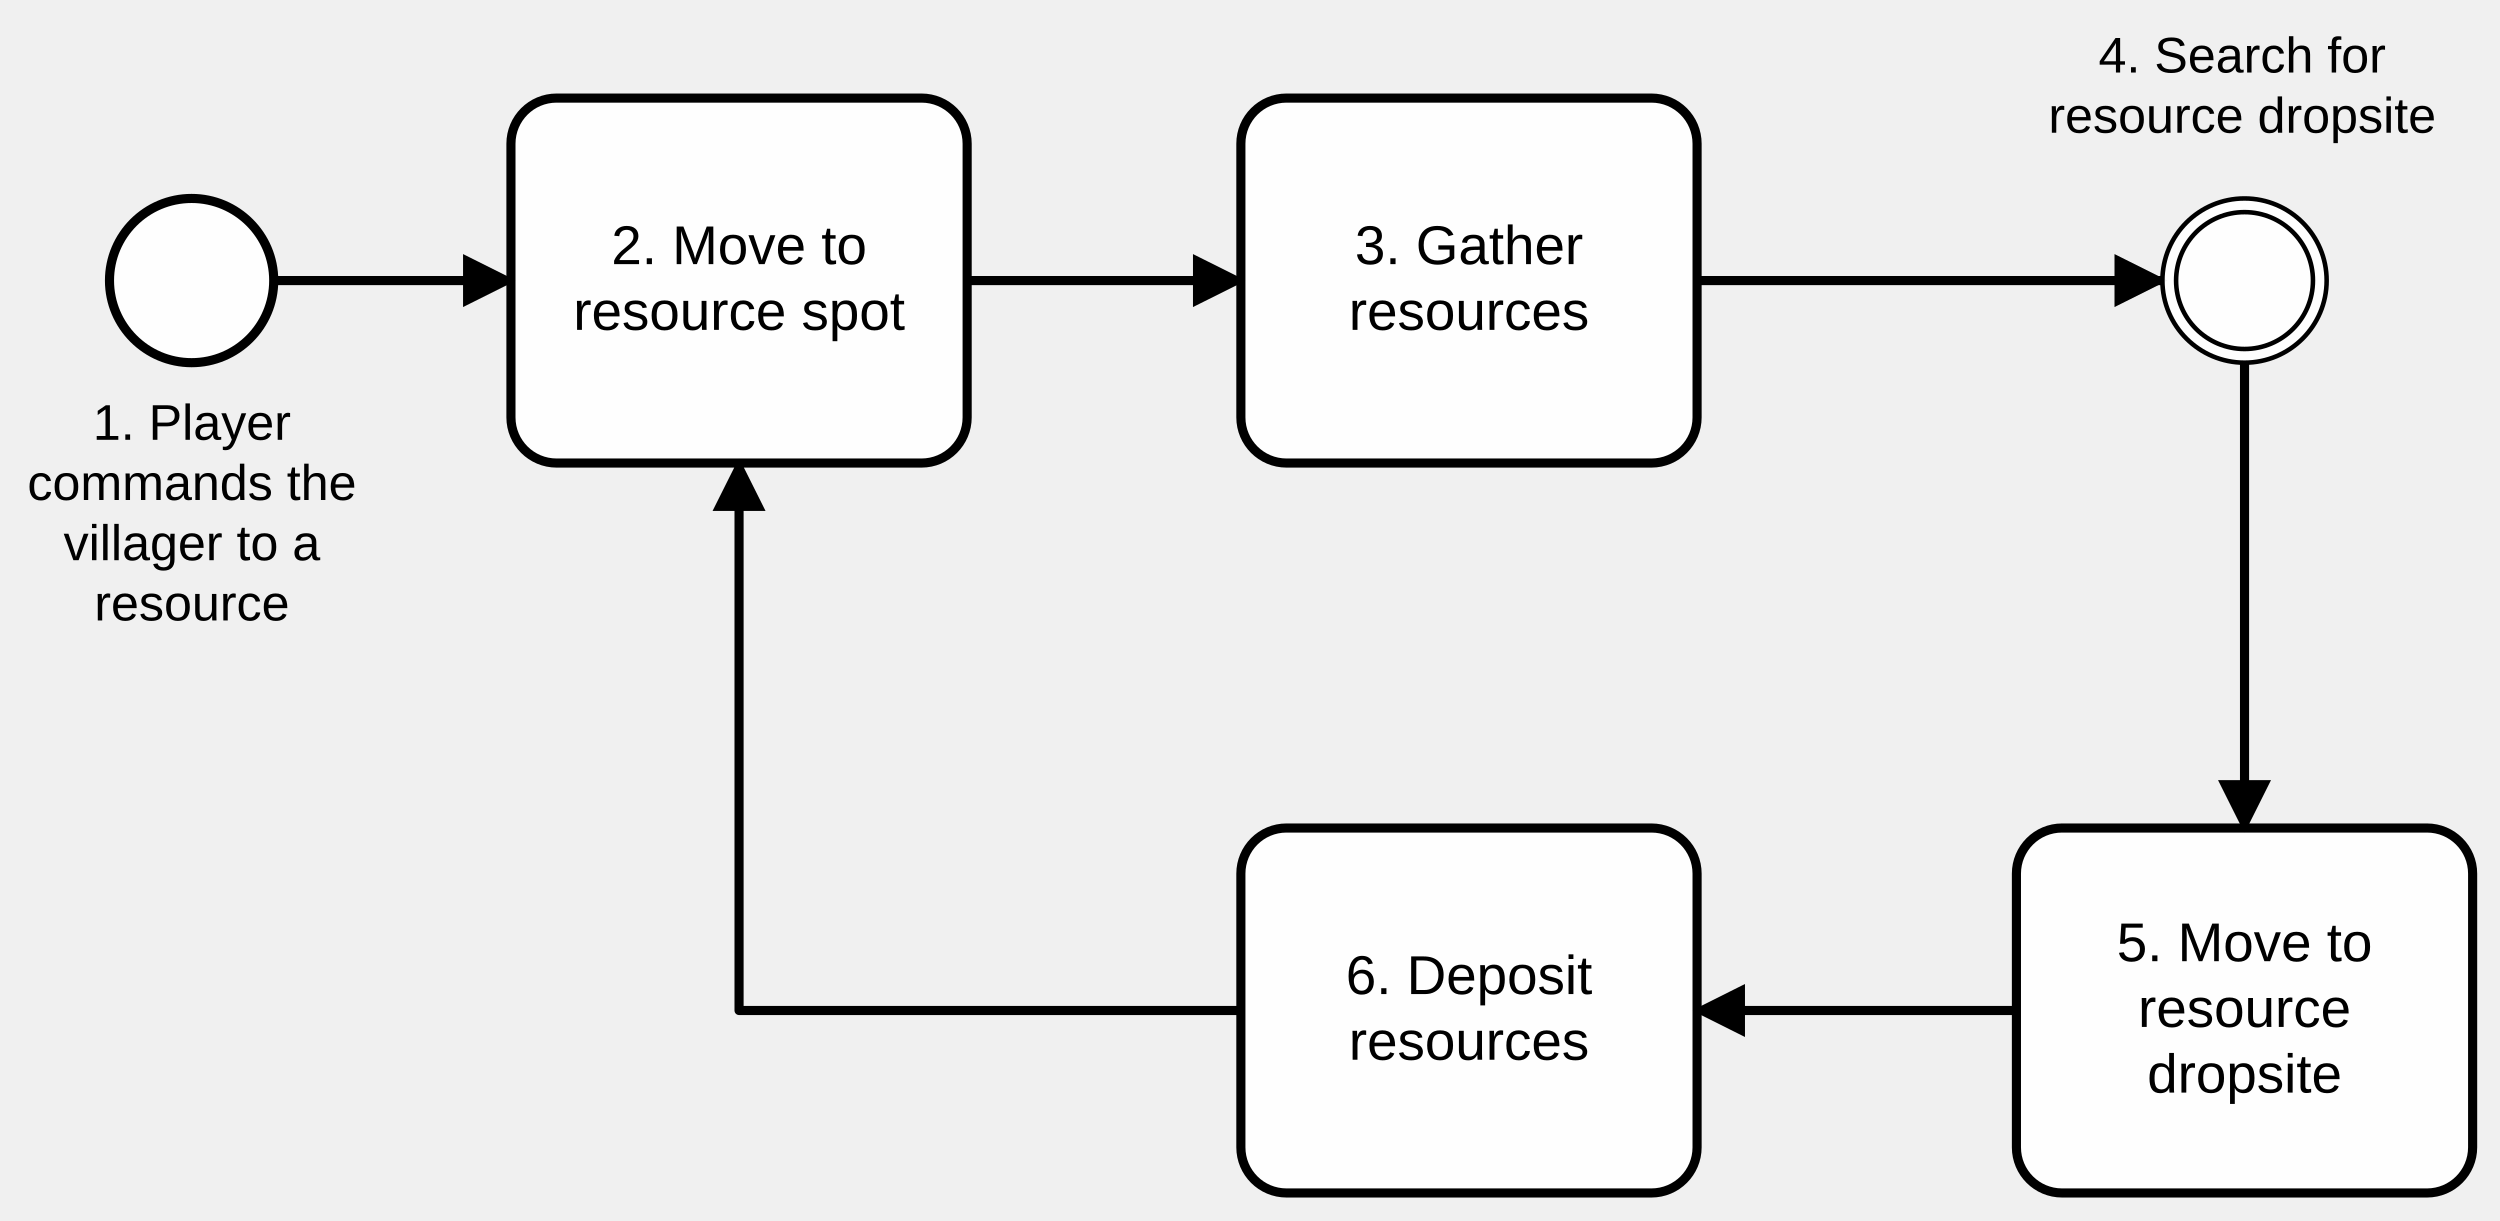
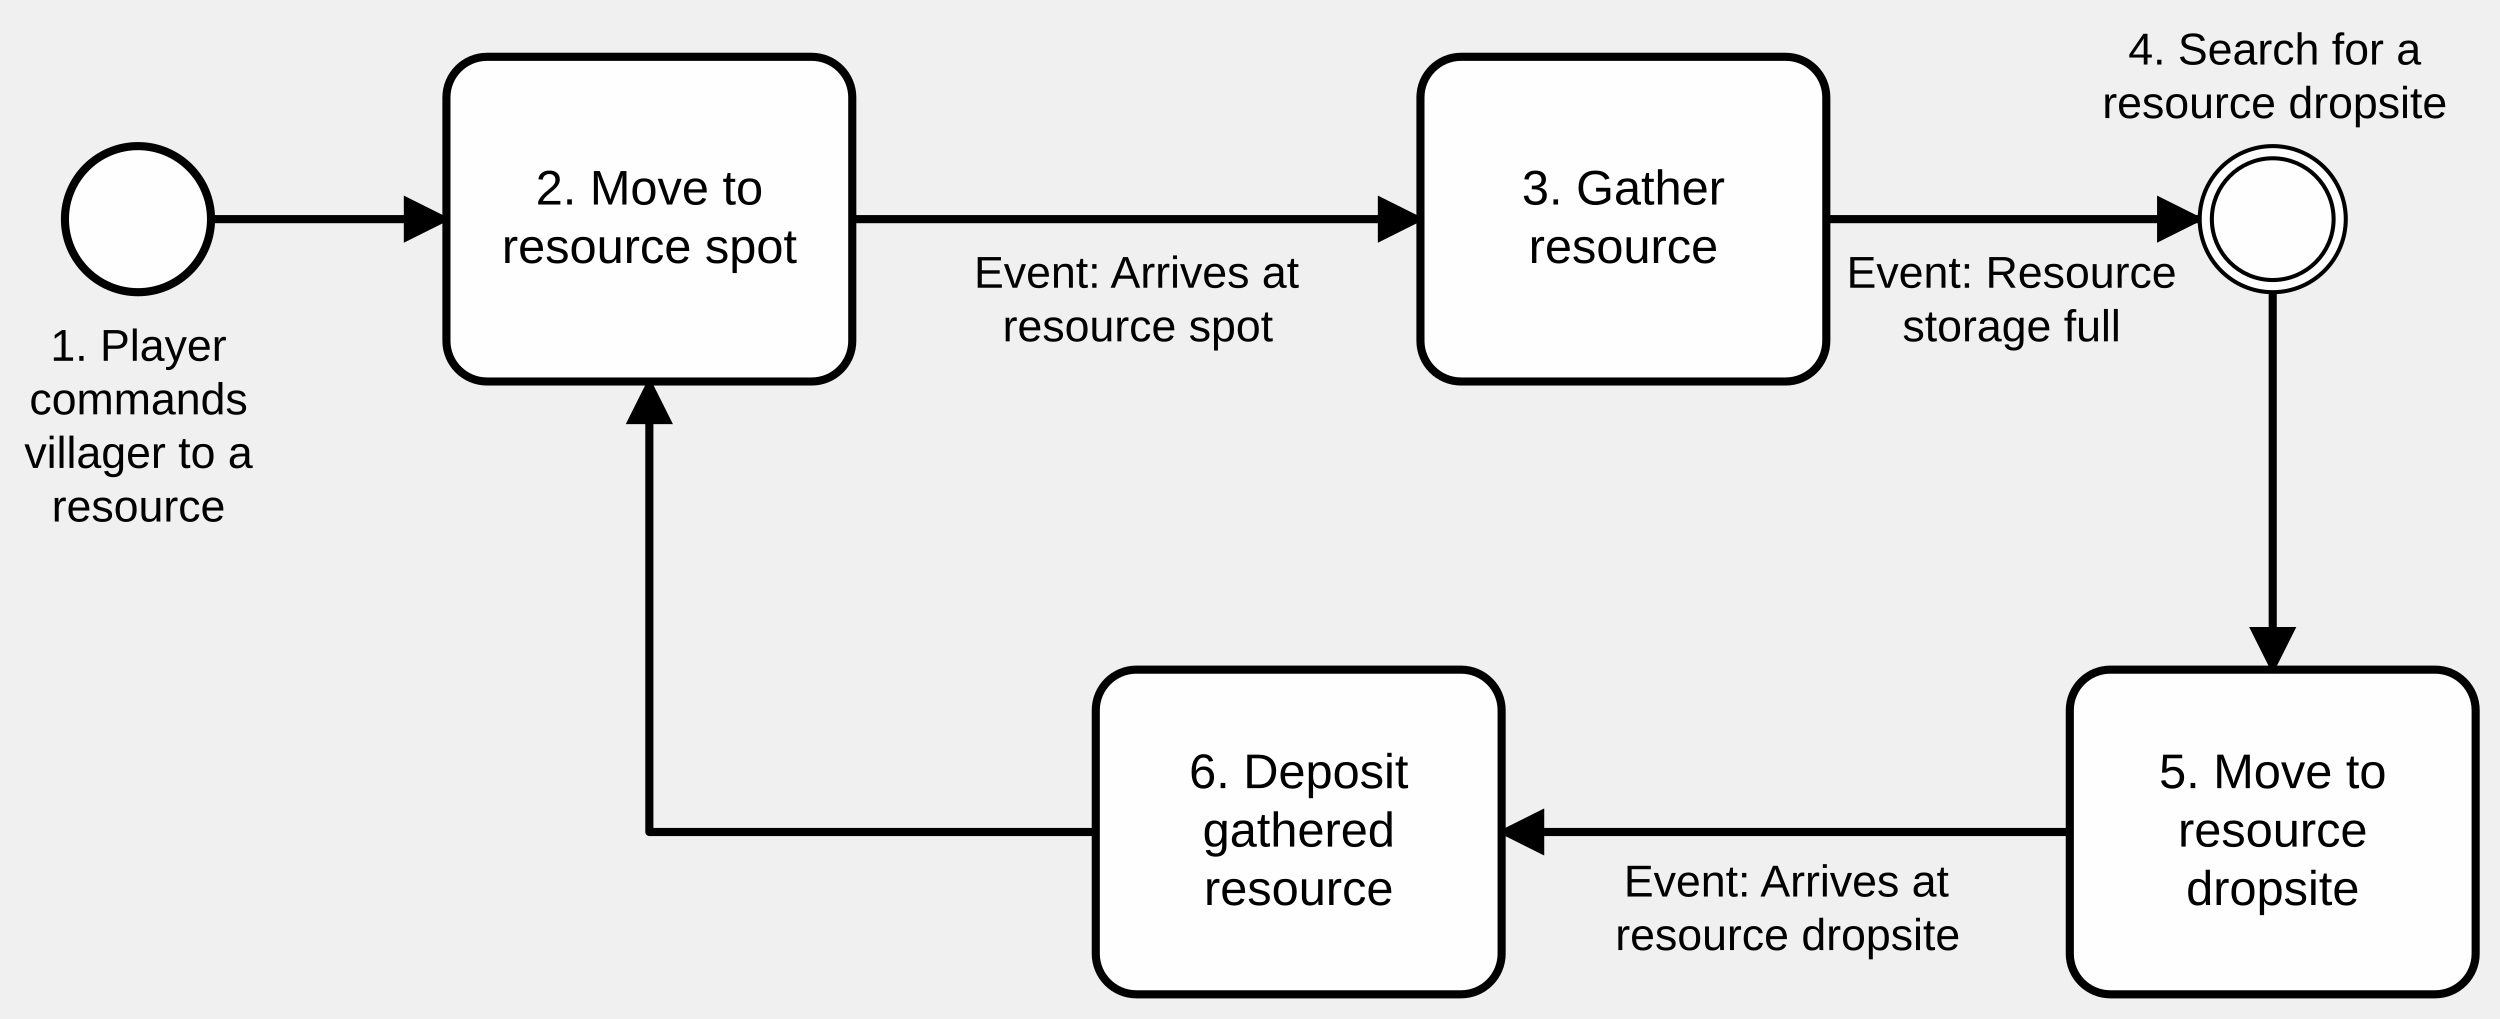
- <svg xmlns="http://www.w3.org/2000/svg" width="548" height="267.5" viewBox="198 108.5 548 267.5" version="1.1">
+ <svg xmlns="http://www.w3.org/2000/svg" width="616" height="251" viewBox="240 145 616 251" version="1.1">
  <defs>
-     <marker id="sequenceflow-end-white-black-5i1u1vkjoai9ya4v71g223vd6" viewBox="0 0 20 20" refX="11" refY="10" markerWidth="10" markerHeight="10" orient="auto">
+     <marker id="sequenceflow-end-white-black-ai08qr5uin160upg1wowmh8d5" viewBox="0 0 20 20" refX="11" refY="10" markerWidth="10" markerHeight="10" orient="auto">
      <path d="M 1 5 L 11 10 L 1 15 Z" style="fill: black; stroke-width: 1px; stroke-linecap: round; stroke-dasharray: 10000px, 1px; stroke: black;" />
    </marker>
  </defs>
  <g class="djs-group">
-     <g class="djs-element djs-connection" data-element-id="Flow_05l4mrg" style="display: block;">
+     <g class="djs-element djs-connection" data-element-id="Flow_0wxyjmt" style="display: block;">
      <g class="djs-visual">
-         <path d="m  410,170L470,170 " style="fill: none; stroke-width: 2px; stroke: black; stroke-linejoin: round; marker-end: url('#sequenceflow-end-white-black-5i1u1vkjoai9ya4v71g223vd6');" />
+         <path d="m  292,199L350,199 " style="fill: none; stroke-width: 2px; stroke: black; stroke-linejoin: round; marker-end: url('#sequenceflow-end-white-black-ai08qr5uin160upg1wowmh8d5');" />
      </g>
-       <polyline points="410,170 470,170 " style="fill: none; stroke-opacity: 0; stroke: white; stroke-width: 15px;" class="djs-hit djs-hit-stroke" />
-       <rect x="404" y="164" width="72" height="12" style="fill: none;" class="djs-outline" />
+       <polyline points="292,199 350,199 " style="fill: none; stroke-opacity: 0; stroke: white; stroke-width: 15px;" class="djs-hit djs-hit-stroke" />
+       <rect x="286" y="193" width="70" height="12" style="fill: none;" class="djs-outline" />
    </g>
  </g>
  <g class="djs-group">
-     <g class="djs-element djs-connection" data-element-id="Flow_175bfbt" style="display: block;">
+     <g class="djs-element djs-connection" data-element-id="Flow_1ta12bq" style="display: block;">
      <g class="djs-visual">
-         <path d="m  570,170L672,170 " style="fill: none; stroke-width: 2px; stroke: black; stroke-linejoin: round; marker-end: url('#sequenceflow-end-white-black-5i1u1vkjoai9ya4v71g223vd6');" />
+         <path d="m  450,199L590,199 " style="fill: none; stroke-width: 2px; stroke: black; stroke-linejoin: round; marker-end: url('#sequenceflow-end-white-black-ai08qr5uin160upg1wowmh8d5');" />
      </g>
-       <polyline points="570,170 672,170 " style="fill: none; stroke-opacity: 0; stroke: white; stroke-width: 15px;" class="djs-hit djs-hit-stroke" />
-       <rect x="564" y="164" width="114" height="12" style="fill: none;" class="djs-outline" />
+       <polyline points="450,199 590,199 " style="fill: none; stroke-opacity: 0; stroke: white; stroke-width: 15px;" class="djs-hit djs-hit-stroke" />
+       <rect x="444" y="193" width="152" height="12" style="fill: none;" class="djs-outline" />
    </g>
  </g>
  <g class="djs-group">
-     <g class="djs-element djs-connection" data-element-id="Flow_18gfjs3" style="display: block;">
+     <g class="djs-element djs-connection" data-element-id="Flow_1u8025h" style="display: block;">
      <g class="djs-visual">
-         <path d="m  690,188L690,290 " style="fill: none; stroke-width: 2px; stroke: black; stroke-linejoin: round; marker-end: url('#sequenceflow-end-white-black-5i1u1vkjoai9ya4v71g223vd6');" />
+         <path d="m  690,199L782,199 " style="fill: none; stroke-width: 2px; stroke: black; stroke-linejoin: round; marker-end: url('#sequenceflow-end-white-black-ai08qr5uin160upg1wowmh8d5');" />
      </g>
-       <polyline points="690,188 690,290 " style="fill: none; stroke-opacity: 0; stroke: white; stroke-width: 15px;" class="djs-hit djs-hit-stroke" />
-       <rect x="684" y="182" width="12" height="114" style="fill: none;" class="djs-outline" />
+       <polyline points="690,199 782,199 " style="fill: none; stroke-opacity: 0; stroke: white; stroke-width: 15px;" class="djs-hit djs-hit-stroke" />
+       <rect x="684" y="193" width="104" height="12" style="fill: none;" class="djs-outline" />
    </g>
  </g>
  <g class="djs-group">
-     <g class="djs-element djs-connection" data-element-id="Flow_1cikdox" style="display: block;">
+     <g class="djs-element djs-connection" data-element-id="Flow_1ldprvc" style="display: block;">
      <g class="djs-visual">
-         <path d="m  640,330L570,330 " style="fill: none; stroke-width: 2px; stroke: black; stroke-linejoin: round; marker-end: url('#sequenceflow-end-white-black-5i1u1vkjoai9ya4v71g223vd6');" />
+         <path d="m  800,217L800,310 " style="fill: none; stroke-width: 2px; stroke: black; stroke-linejoin: round; marker-end: url('#sequenceflow-end-white-black-ai08qr5uin160upg1wowmh8d5');" />
      </g>
-       <polyline points="640,330 570,330 " style="fill: none; stroke-opacity: 0; stroke: white; stroke-width: 15px;" class="djs-hit djs-hit-stroke" />
-       <rect x="564" y="324" width="82" height="12" style="fill: none;" class="djs-outline" />
+       <polyline points="800,217 800,310 " style="fill: none; stroke-opacity: 0; stroke: white; stroke-width: 15px;" class="djs-hit djs-hit-stroke" />
+       <rect x="794" y="211" width="12" height="105" style="fill: none;" class="djs-outline" />
    </g>
  </g>
  <g class="djs-group">
-     <g class="djs-element djs-connection" data-element-id="Flow_0s895c5" style="display: block;">
+     <g class="djs-element djs-connection" data-element-id="Flow_1y6e9ag" style="display: block;">
      <g class="djs-visual">
-         <path d="m  470,330L360,330 L360,210 " style="fill: none; stroke-width: 2px; stroke: black; stroke-linejoin: round; marker-end: url('#sequenceflow-end-white-black-5i1u1vkjoai9ya4v71g223vd6');" />
+         <path d="m  750,350L610,350 " style="fill: none; stroke-width: 2px; stroke: black; stroke-linejoin: round; marker-end: url('#sequenceflow-end-white-black-ai08qr5uin160upg1wowmh8d5');" />
      </g>
-       <polyline points="470,330 360,330 360,210 " style="fill: none; stroke-opacity: 0; stroke: white; stroke-width: 15px;" class="djs-hit djs-hit-stroke" />
-       <rect x="354" y="204" width="122" height="132" style="fill: none;" class="djs-outline" />
+       <polyline points="750,350 610,350 " style="fill: none; stroke-opacity: 0; stroke: white; stroke-width: 15px;" class="djs-hit djs-hit-stroke" />
+       <rect x="604" y="344" width="152" height="12" style="fill: none;" class="djs-outline" />
    </g>
  </g>
  <g class="djs-group">
-     <g class="djs-element djs-connection" data-element-id="Flow_1lpd6mh" style="display: block;">
+     <g class="djs-element djs-connection" data-element-id="Flow_0k92yoz" style="display: block;">
      <g class="djs-visual">
-         <path d="m  258,170L310,170 " style="fill: none; stroke-width: 2px; stroke: black; stroke-linejoin: round; marker-end: url('#sequenceflow-end-white-black-5i1u1vkjoai9ya4v71g223vd6');" />
+         <path d="m  510,350L400,350 L400,239 " style="fill: none; stroke-width: 2px; stroke: black; stroke-linejoin: round; marker-end: url('#sequenceflow-end-white-black-ai08qr5uin160upg1wowmh8d5');" />
      </g>
-       <polyline points="258,170 310,170 " style="fill: none; stroke-opacity: 0; stroke: white; stroke-width: 15px;" class="djs-hit djs-hit-stroke" />
-       <rect x="252" y="164" width="64" height="12" style="fill: none;" class="djs-outline" />
+       <polyline points="510,350 400,350 400,239 " style="fill: none; stroke-opacity: 0; stroke: white; stroke-width: 15px;" class="djs-hit djs-hit-stroke" />
+       <rect x="394" y="233" width="122" height="123" style="fill: none;" class="djs-outline" />
    </g>
  </g>
  <g class="djs-group">
-     <g class="djs-element djs-shape" data-element-id="StartEvent_1y45yut" transform="matrix(1, 0, 0, 1, 222, 152)" style="display: block;">
+     <g class="djs-element djs-shape" data-element-id="StartEvent_0dmyiid" transform="matrix(1, 0, 0, 1, 256, 181)" style="display: block;">
      <g class="djs-visual">
        <circle cx="18" cy="18" r="18" style="stroke: black; stroke-width: 2px; fill: white; fill-opacity: 0.95;" />
      </g>
      <rect style="fill: none; stroke-opacity: 0; stroke: white; stroke-width: 15px;" class="djs-hit djs-hit-all" x="0" y="0" width="36" height="36" />
      <rect x="-6" y="-6" width="48" height="48" style="fill: none;" class="djs-outline" />
    </g>
  </g>
  <g class="djs-group">
-     <g class="djs-element djs-shape" data-element-id="StartEvent_1y45yut_label" transform="matrix(1, 0, 0, 1, 204, 195)" style="display: block;">
-       <g class="djs-visual">
-         <text style="font-family: Arial, sans-serif; font-size: 11px; font-weight: normal; fill: black;" lineHeight="1.2" class="djs-label">
-           <tspan x="14.356" y="9.9">1. Player </tspan>
-           <tspan x="0" y="23.1">commands the </tspan>
-           <tspan x="7.933" y="36.3">villager to a </tspan>
-           <tspan x="14.667" y="49.5">resource</tspan>
-         </text>
-       </g>
-       <rect style="fill: none; stroke-opacity: 0; stroke: white; stroke-width: 15px;" class="djs-hit djs-hit-all" x="0" y="0" width="73" height="53" />
-       <rect x="-6" y="-6" width="85" height="65" style="fill: none;" class="djs-outline" />
-     </g>
-   </g>
-   <g class="djs-group">
-     <g class="djs-element djs-shape" data-element-id="Activity_06ukql9" transform="matrix(1, 0, 0, 1, 470, 130)" style="display: block;">
-       <g class="djs-visual">
-         <rect x="0" y="0" width="100" height="80" rx="10" ry="10" style="stroke: black; stroke-width: 2px; fill: white; fill-opacity: 0.95;" />
-         <text style="font-family: Arial, sans-serif; font-size: 12px; font-weight: normal; fill: black;" lineHeight="1.2" class="djs-label">
-           <tspan x="25" y="36.4">3. Gather </tspan>
-           <tspan x="23.667" y="50.8">resources</tspan>
-         </text>
-       </g>
-       <rect style="fill: none; stroke-opacity: 0; stroke: white; stroke-width: 15px;" class="djs-hit djs-hit-all" x="0" y="0" width="100" height="80" />
-       <rect x="-6" y="-6" width="112" height="92" style="fill: none;" class="djs-outline" />
-     </g>
-   </g>
-   <g class="djs-group">
-     <g class="djs-element djs-shape" data-element-id="Activity_049tuey" transform="matrix(1, 0, 0, 1, 310, 130)" style="display: block;">
+     <g class="djs-element djs-shape" data-element-id="Activity_0kf20ty" transform="matrix(1, 0, 0, 1, 350, 159)" style="display: block;">
      <g class="djs-visual">
        <rect x="0" y="0" width="100" height="80" rx="10" ry="10" style="stroke: black; stroke-width: 2px; fill: white; fill-opacity: 0.95;" />
        <text style="font-family: Arial, sans-serif; font-size: 12px; font-weight: normal; fill: black;" lineHeight="1.2" class="djs-label">
          <tspan x="22" y="36.4">2. Move to </tspan>
          <tspan x="13.667" y="50.8">resource spot</tspan>
        </text>
      </g>
      <rect style="fill: none; stroke-opacity: 0; stroke: white; stroke-width: 15px;" class="djs-hit djs-hit-all" x="0" y="0" width="100" height="80" />
      <rect x="-6" y="-6" width="112" height="92" style="fill: none;" class="djs-outline" />
    </g>
  </g>
  <g class="djs-group">
-     <g class="djs-element djs-shape" data-element-id="Activity_1on472l" transform="matrix(1, 0, 0, 1, 470, 290)" style="display: block;">
+     <g class="djs-element djs-shape" data-element-id="StartEvent_0dmyiid_label" transform="matrix(1, 0, 0, 1, 246, 224)" style="display: block;">
      <g class="djs-visual">
-         <rect x="0" y="0" width="100" height="80" rx="10" ry="10" style="stroke: black; stroke-width: 2px; fill: white; fill-opacity: 0.95;" />
-         <text style="font-family: Arial, sans-serif; font-size: 12px; font-weight: normal; fill: black;" lineHeight="1.2" class="djs-label">
-           <tspan x="23" y="36.4">6. Deposit </tspan>
-           <tspan x="23.667" y="50.8">resources</tspan>
+         <text style="font-family: Arial, sans-serif; font-size: 11px; font-weight: normal; fill: black;" lineHeight="1.2" class="djs-label">
+           <tspan x="6.422" y="9.9">1. Player </tspan>
+           <tspan x="1.244" y="23.1">commands </tspan>
+           <tspan x="0" y="36.3">villager to a </tspan>
+           <tspan x="6.733" y="49.5">resource</tspan>
        </text>
      </g>
-       <rect style="fill: none; stroke-opacity: 0; stroke: white; stroke-width: 15px;" class="djs-hit djs-hit-all" x="0" y="0" width="100" height="80" />
-       <rect x="-6" y="-6" width="112" height="92" style="fill: none;" class="djs-outline" />
+       <rect style="fill: none; stroke-opacity: 0; stroke: white; stroke-width: 15px;" class="djs-hit djs-hit-all" x="0" y="0" width="57" height="53" />
+       <rect x="-6" y="-6" width="69" height="65" style="fill: none;" class="djs-outline" />
    </g>
  </g>
  <g class="djs-group">
-     <g class="djs-element djs-shape" data-element-id="Event_0vovk9s" transform="matrix(1, 0, 0, 1, 672, 152)" style="display: block;">
+     <g class="djs-element djs-shape" data-element-id="Event_0ohir9t" transform="matrix(1, 0, 0, 1, 782, 181)" style="display: block;">
      <g class="djs-visual">
        <circle cx="18" cy="18" r="18" style="stroke: black; stroke-width: 1px; fill: white; fill-opacity: 0.95;" />
        <circle cx="18" cy="18" r="15" style="stroke: black; stroke-width: 1px; fill: none;" />
      </g>
      <rect style="fill: none; stroke-opacity: 0; stroke: white; stroke-width: 15px;" class="djs-hit djs-hit-all" x="0" y="0" width="36" height="36" />
      <rect x="-6" y="-6" width="48" height="48" style="fill: none;" class="djs-outline" />
    </g>
  </g>
  <g class="djs-group">
-     <g class="djs-element djs-shape" data-element-id="Event_0vovk9s_label" transform="matrix(1, 0, 0, 1, 647, 114.5)" style="display: block;">
-       <g class="djs-visual">
-         <text style="font-family: Arial, sans-serif; font-size: 11px; font-weight: normal; fill: black;" lineHeight="1.2" class="djs-label">
-           <tspan x="11" y="9.9">4. Search for </tspan>
-           <tspan x="0" y="23.1">resource dropsite</tspan>
-         </text>
-       </g>
-       <rect style="fill: none; stroke-opacity: 0; stroke: white; stroke-width: 15px;" class="djs-hit djs-hit-all" x="0" y="0" width="85" height="27" />
-       <rect x="-6" y="-6" width="97" height="39" style="fill: none;" class="djs-outline" />
-     </g>
-   </g>
-   <g class="djs-group">
-     <g class="djs-element djs-shape" data-element-id="Activity_1aqb4vr" transform="matrix(1, 0, 0, 1, 640, 290)" style="display: block;">
+     <g class="djs-element djs-shape" data-element-id="Activity_1k41ptm" transform="matrix(1, 0, 0, 1, 750, 310)" style="display: block;">
      <g class="djs-visual">
        <rect x="0" y="0" width="100" height="80" rx="10" ry="10" style="stroke: black; stroke-width: 2px; fill: white; fill-opacity: 0.95;" />
        <text style="font-family: Arial, sans-serif; font-size: 12px; font-weight: normal; fill: black;" lineHeight="1.2" class="djs-label">
          <tspan x="22" y="29.2">5. Move to </tspan>
          <tspan x="26.667" y="43.6">resource </tspan>
          <tspan x="28.667" y="58">dropsite</tspan>
        </text>
      </g>
      <rect style="fill: none; stroke-opacity: 0; stroke: white; stroke-width: 15px;" class="djs-hit djs-hit-all" x="0" y="0" width="100" height="80" />
      <rect x="-6" y="-6" width="112" height="92" style="fill: none;" class="djs-outline" />
    </g>
  </g>
+   <g class="djs-group">
+     <g class="djs-element djs-shape" data-element-id="Activity_02z5219" transform="matrix(1, 0, 0, 1, 510, 310)" style="display: block;">
+       <g class="djs-visual">
+         <rect x="0" y="0" width="100" height="80" rx="10" ry="10" style="stroke: black; stroke-width: 2px; fill: white; fill-opacity: 0.95;" />
+         <text style="font-family: Arial, sans-serif; font-size: 12px; font-weight: normal; fill: black;" lineHeight="1.2" class="djs-label">
+           <tspan x="23" y="29.2">6. Deposit </tspan>
+           <tspan x="26.333" y="43.6">gathered </tspan>
+           <tspan x="26.667" y="58">resource</tspan>
+         </text>
+       </g>
+       <rect style="fill: none; stroke-opacity: 0; stroke: white; stroke-width: 15px;" class="djs-hit djs-hit-all" x="0" y="0" width="100" height="80" />
+       <rect x="-6" y="-6" width="112" height="92" style="fill: none;" class="djs-outline" />
+     </g>
+   </g>
+   <g class="djs-group">
+     <g class="djs-element djs-shape" data-element-id="Activity_0s03qm8" transform="matrix(1, 0, 0, 1, 590, 159)" style="display: block;">
+       <g class="djs-visual">
+         <rect x="0" y="0" width="100" height="80" rx="10" ry="10" style="stroke: black; stroke-width: 2px; fill: white; fill-opacity: 0.95;" />
+         <text style="font-family: Arial, sans-serif; font-size: 12px; font-weight: normal; fill: black;" lineHeight="1.2" class="djs-label">
+           <tspan x="25" y="36.4">3. Gather </tspan>
+           <tspan x="26.667" y="50.8">resource</tspan>
+         </text>
+       </g>
+       <rect style="fill: none; stroke-opacity: 0; stroke: white; stroke-width: 15px;" class="djs-hit djs-hit-all" x="0" y="0" width="100" height="80" />
+       <rect x="-6" y="-6" width="112" height="92" style="fill: none;" class="djs-outline" />
+     </g>
+   </g>
+   <g class="djs-group">
+     <g class="djs-element djs-shape" data-element-id="Event_0ohir9t_label" transform="matrix(1, 0, 0, 1, 758, 151)" style="display: block;">
+       <g class="djs-visual">
+         <text style="font-family: Arial, sans-serif; font-size: 11px; font-weight: normal; fill: black;" lineHeight="1.2" class="djs-label">
+           <tspan x="6.411" y="9.9">4. Search for a </tspan>
+           <tspan x="0" y="23.1">resource dropsite</tspan>
+         </text>
+       </g>
+       <rect style="fill: none; stroke-opacity: 0; stroke: white; stroke-width: 15px;" class="djs-hit djs-hit-all" x="0" y="0" width="85" height="27" />
+       <rect x="-6" y="-6" width="97" height="39" style="fill: none;" class="djs-outline" />
+     </g>
+   </g>
+   <g class="djs-group">
+     <g class="djs-element djs-shape" data-element-id="Flow_1ta12bq_label" transform="matrix(1, 0, 0, 1, 480, 206)" style="display: block;">
+       <g class="djs-visual">
+         <text style="font-family: Arial, sans-serif; font-size: 11px; font-weight: normal; fill: black;" lineHeight="1.2" class="djs-label">
+           <tspan x="0" y="9.9">Event: Arrives at </tspan>
+           <tspan x="7.044" y="23.1">resource spot</tspan>
+         </text>
+       </g>
+       <rect style="fill: none; stroke-opacity: 0; stroke: white; stroke-width: 15px;" class="djs-hit djs-hit-all" x="0" y="0" width="81" height="27" />
+       <rect x="-6" y="-6" width="93" height="39" style="fill: none;" class="djs-outline" />
+     </g>
+   </g>
+   <g class="djs-group">
+     <g class="djs-element djs-shape" data-element-id="Flow_1u8025h_label" transform="matrix(1, 0, 0, 1, 695, 206)" style="display: block;">
+       <g class="djs-visual">
+         <text style="font-family: Arial, sans-serif; font-size: 11px; font-weight: normal; fill: black;" lineHeight="1.2" class="djs-label">
+           <tspan x="0" y="9.9">Event: Resource </tspan>
+           <tspan x="13.756" y="23.1">storage full</tspan>
+         </text>
+       </g>
+       <rect style="fill: none; stroke-opacity: 0; stroke: white; stroke-width: 15px;" class="djs-hit djs-hit-all" x="0" y="0" width="82" height="27" />
+       <rect x="-6" y="-6" width="94" height="39" style="fill: none;" class="djs-outline" />
+     </g>
+   </g>
+   <g class="djs-group">
+     <g class="djs-element djs-shape" data-element-id="Flow_1y6e9ag_label" transform="matrix(1, 0, 0, 1, 638, 356)" style="display: block;">
+       <g class="djs-visual">
+         <text style="font-family: Arial, sans-serif; font-size: 11px; font-weight: normal; fill: black;" lineHeight="1.2" class="djs-label">
+           <tspan x="2.122" y="9.9">Event: Arrives at </tspan>
+           <tspan x="0" y="23.1">resource dropsite</tspan>
+         </text>
+       </g>
+       <rect style="fill: none; stroke-opacity: 0; stroke: white; stroke-width: 15px;" class="djs-hit djs-hit-all" x="0" y="0" width="85" height="27" />
+       <rect x="-6" y="-6" width="97" height="39" style="fill: none;" class="djs-outline" />
+     </g>
+   </g>
</svg>
